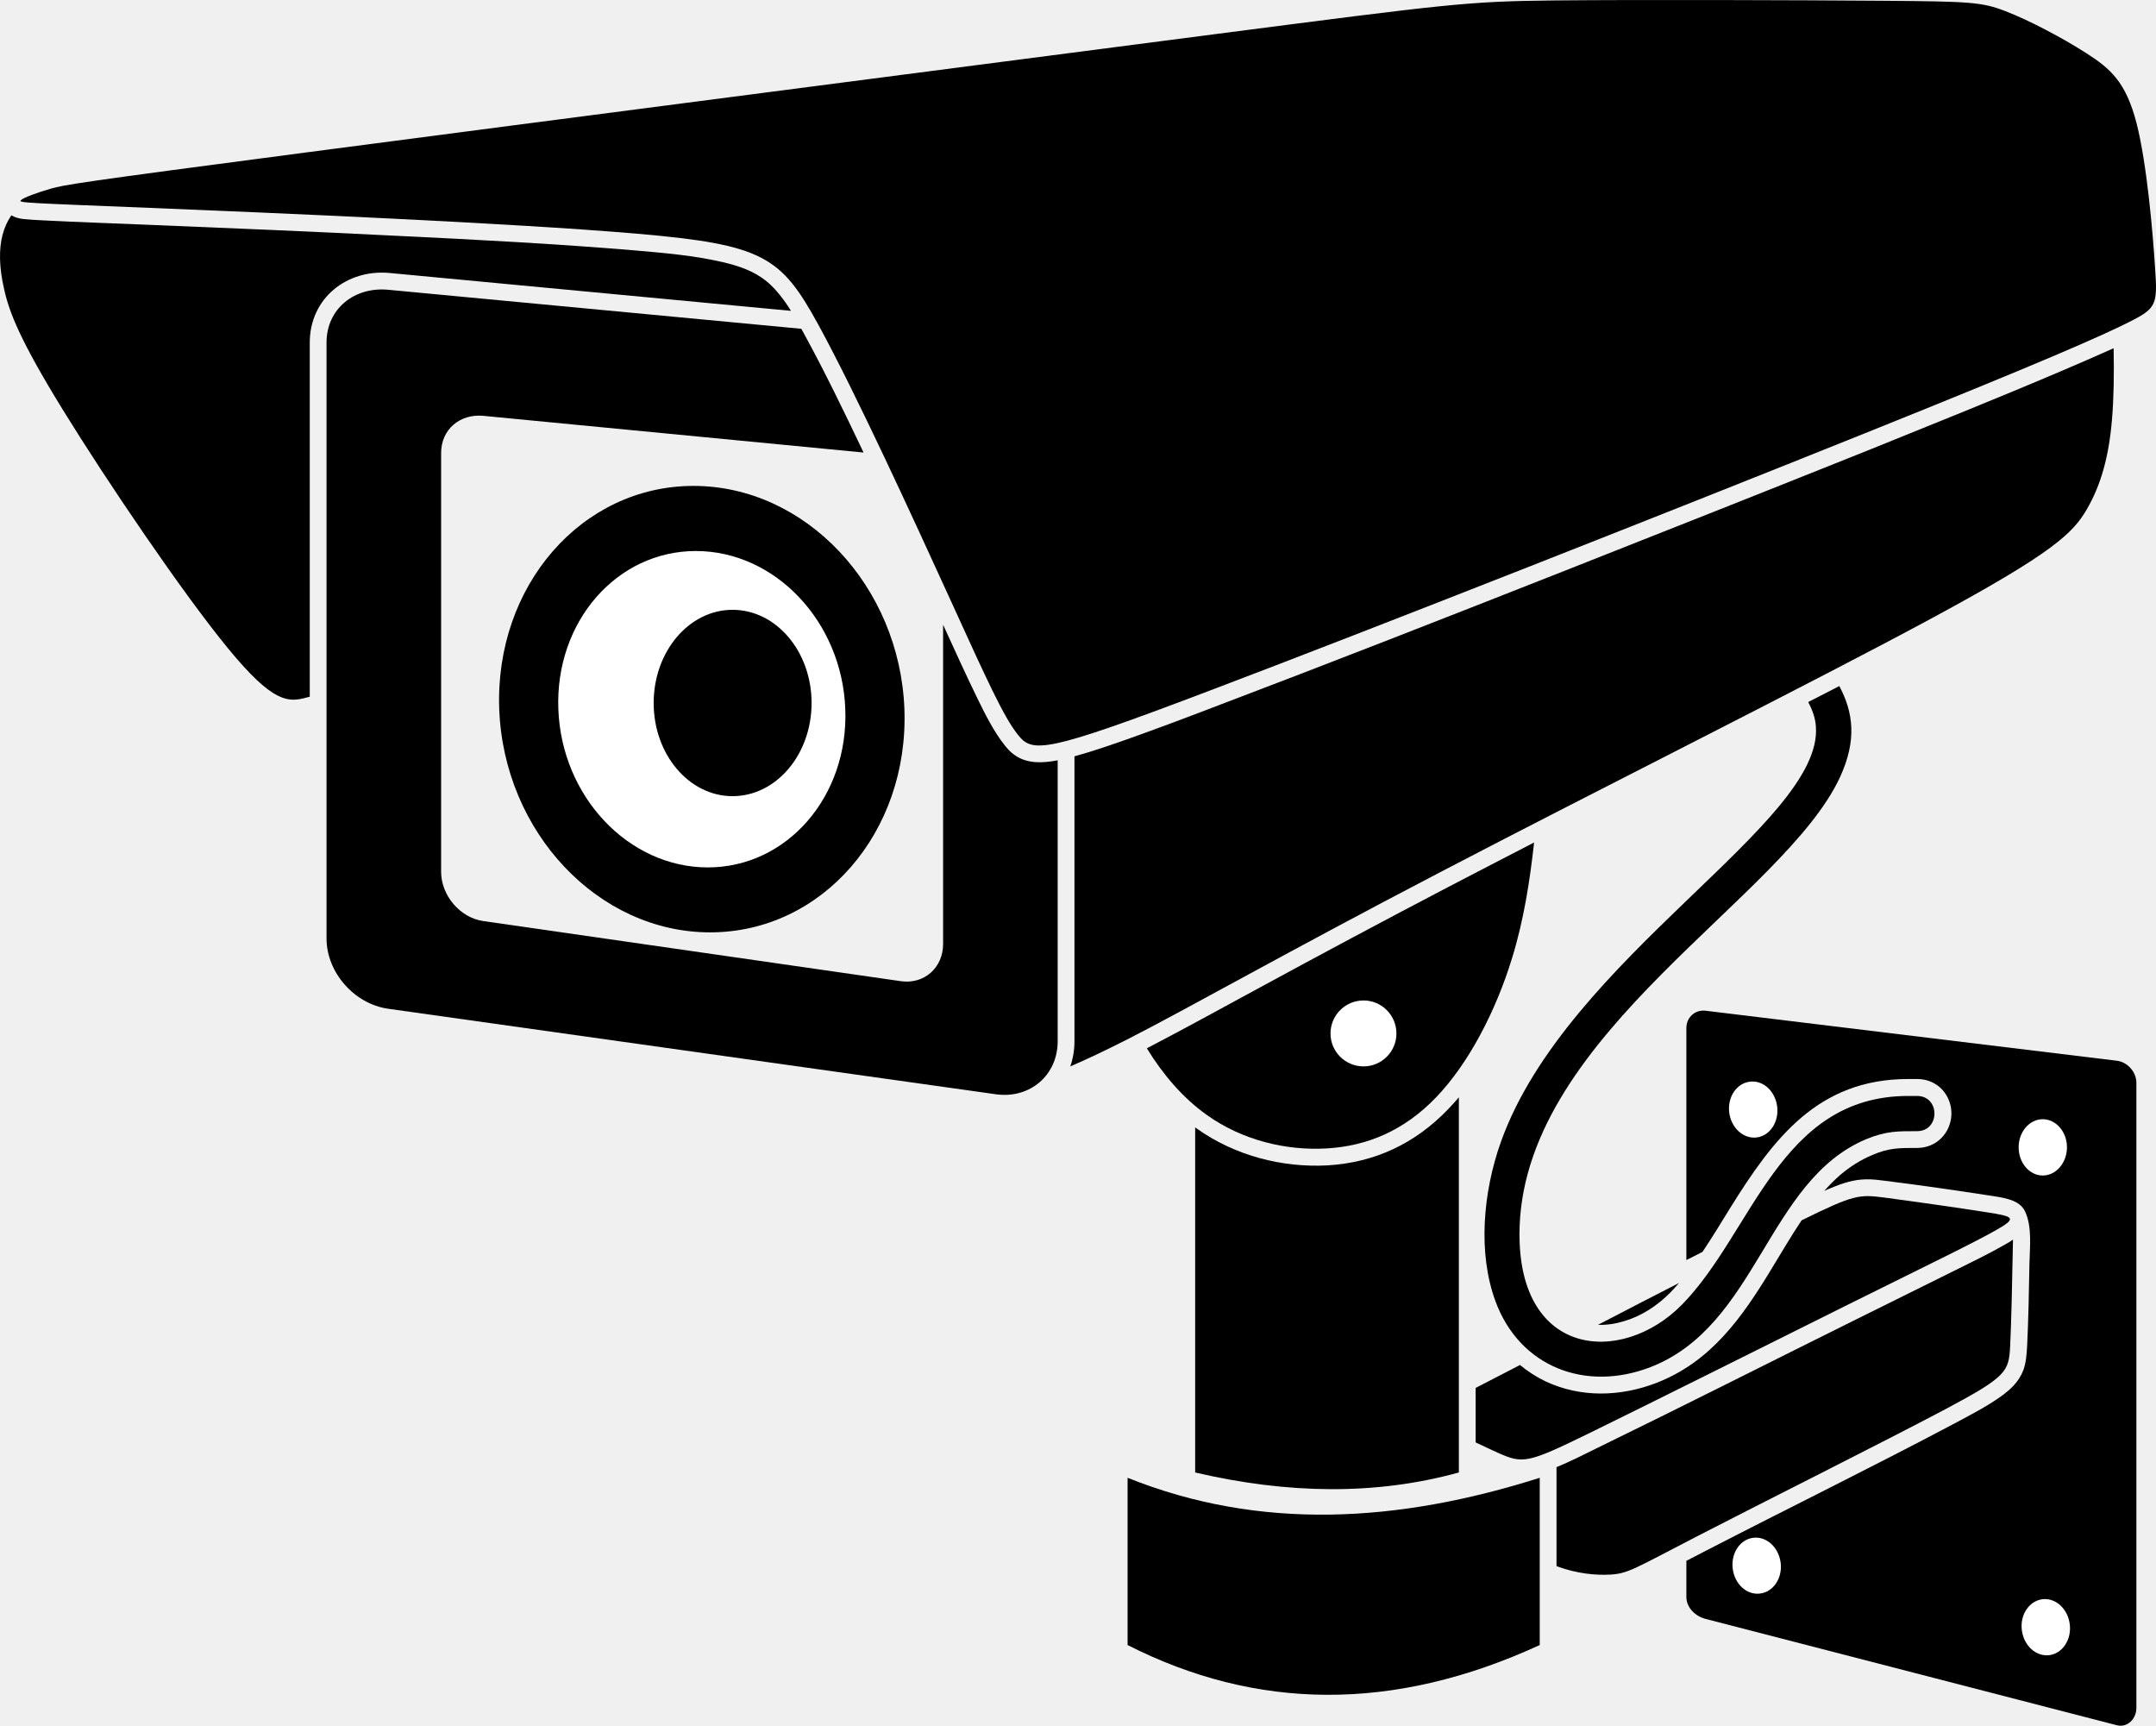
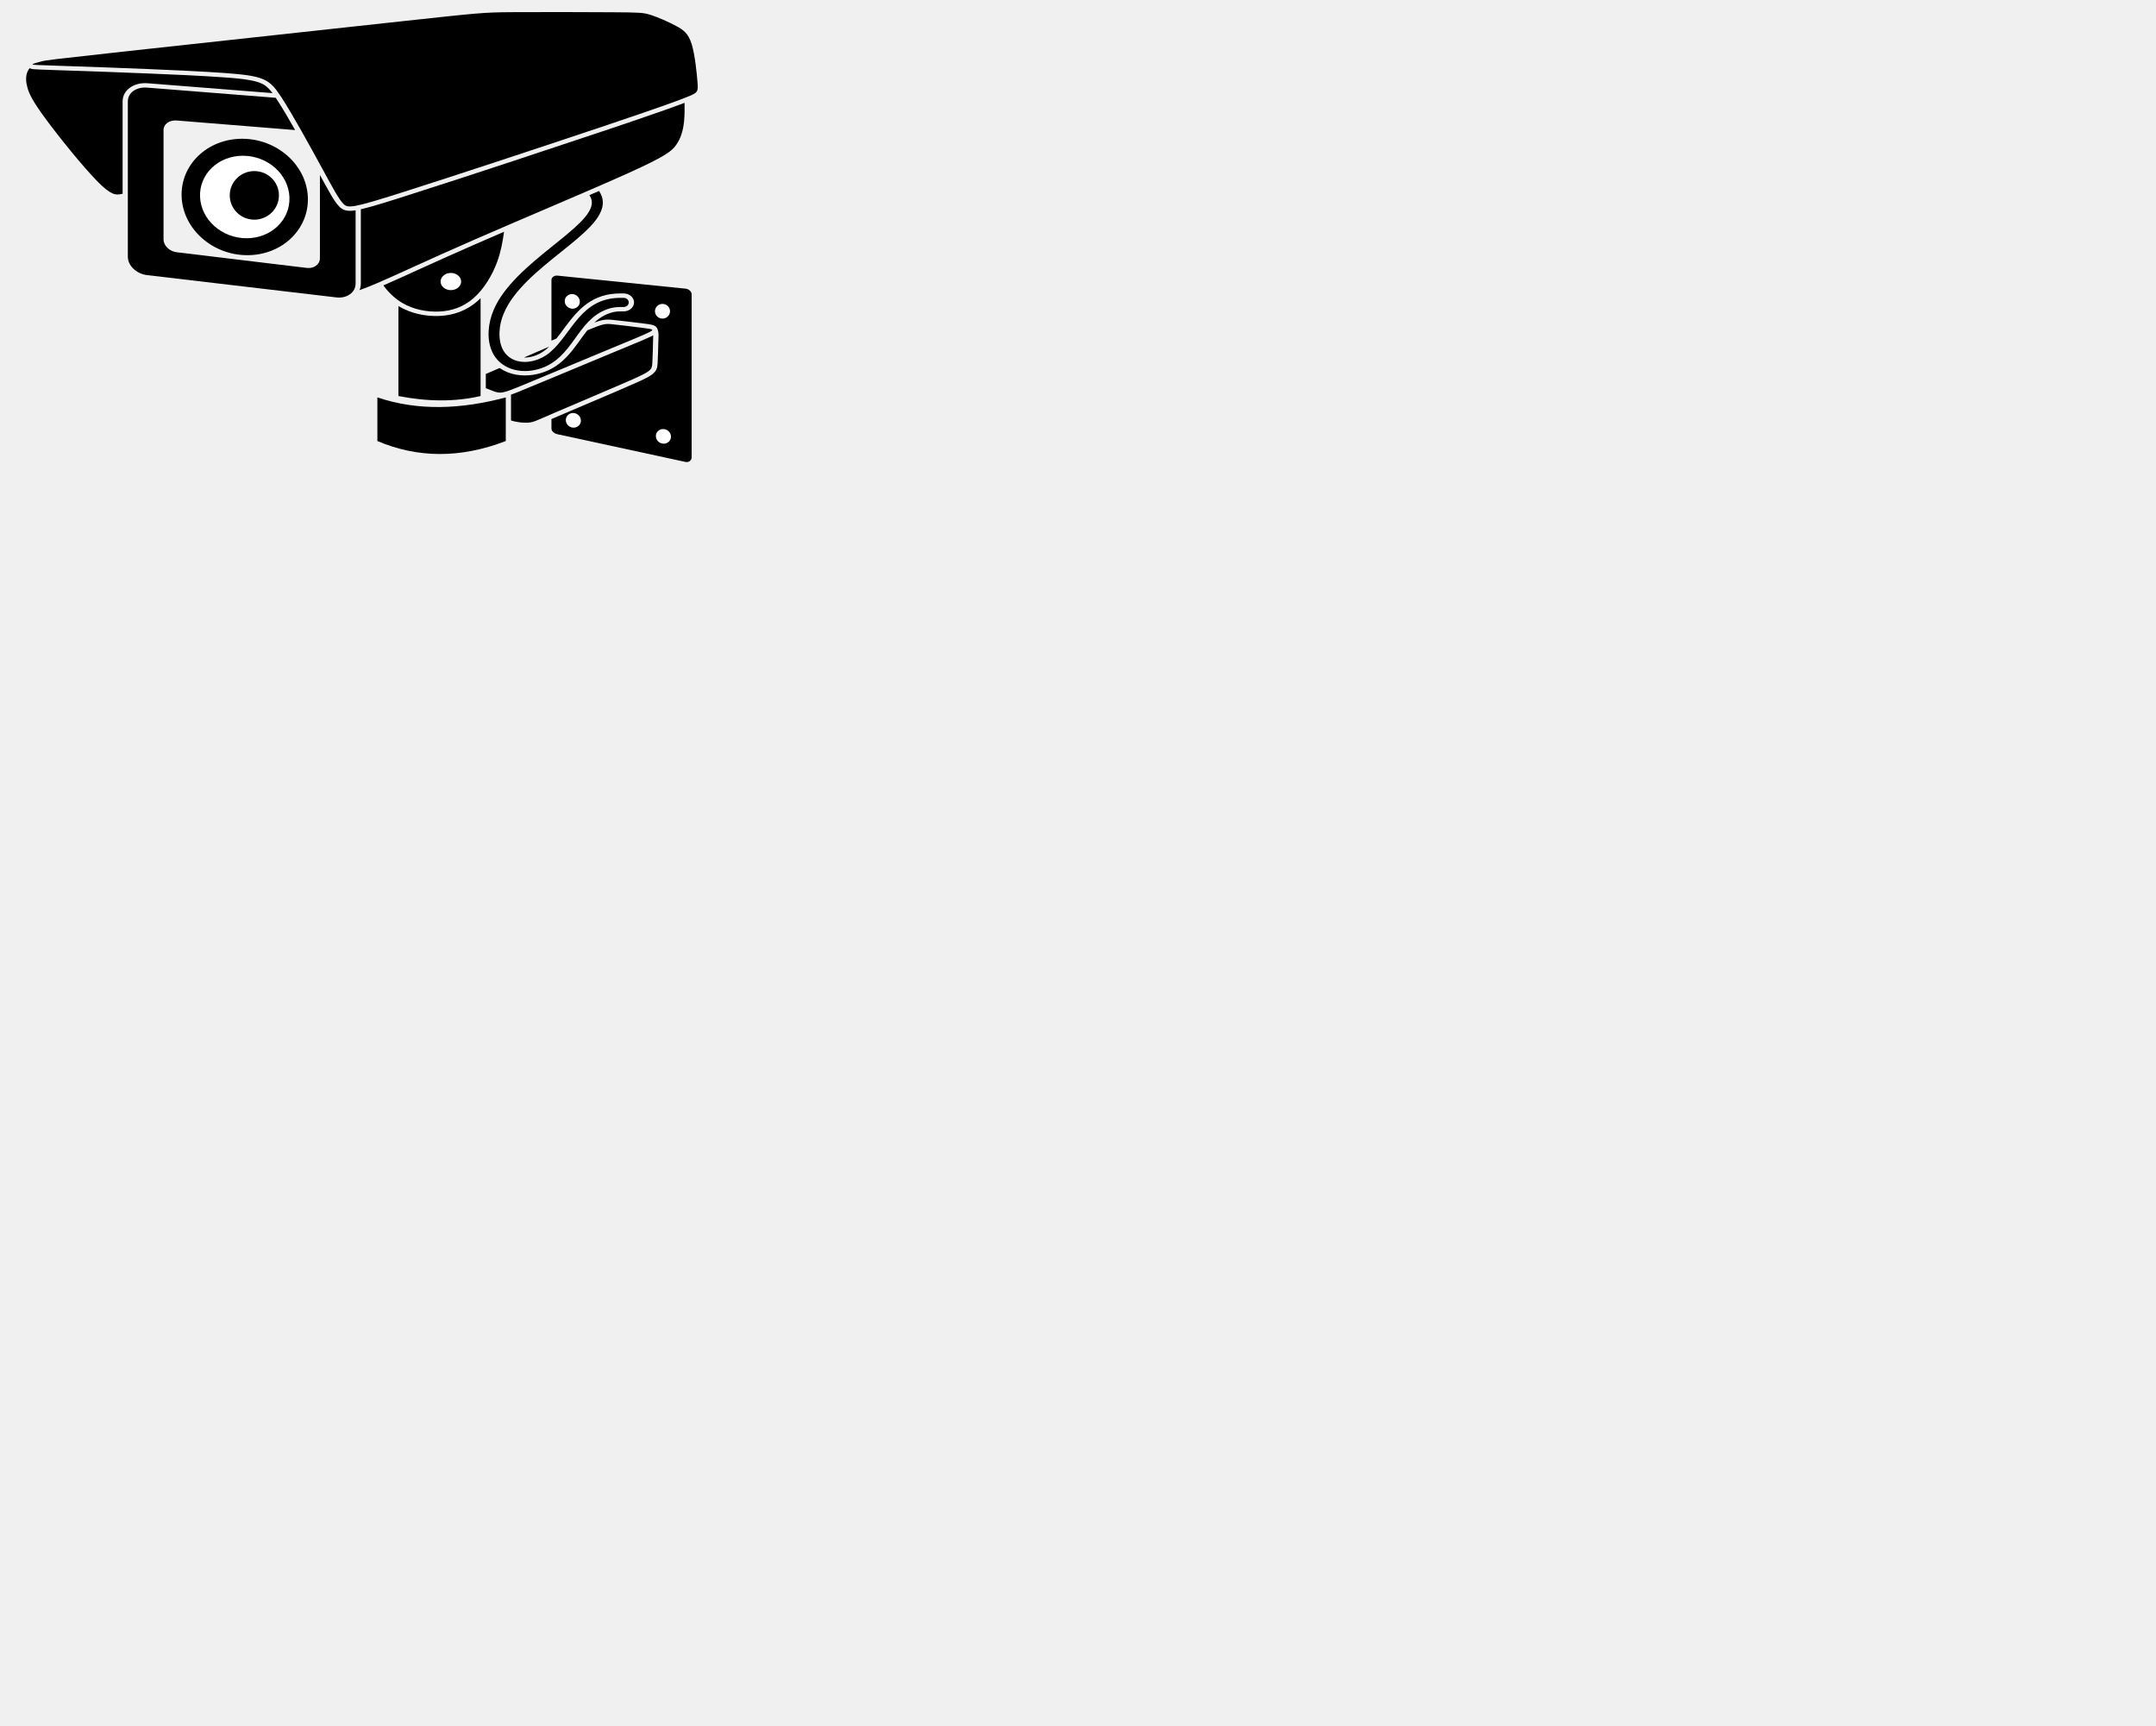
<svg xmlns="http://www.w3.org/2000/svg" version="1.1" x="0" y="0" width="368.033" height="294.527" viewBox="0, 0, 368.033, 294.527">
-   <g id="Layer_x0020_1">
+   <g id="Layer_x0020_1" style="" transform="matrix(0.311523, 0, 0, 0.260768, 4.457527, 2.057432)">
    <path d="M118.385,82.93 C137.462,82.93 153.591,99.994 154.384,121.027 C155.15,142.059 140.325,159.124 121.22,159.124 C102.143,159.124 86.014,142.059 85.22,121.027 C84.455,99.994 99.28,82.93 118.385,82.93 z" fill="#000000" id="path23330" />
    <path d="M118.782,94.041 C132.331,94.041 143.755,106.117 144.293,121.027 C144.86,135.937 134.344,148.04 120.823,148.04 C107.273,148.04 95.85,135.937 95.311,121.027 C94.744,106.117 105.261,94.041 118.782,94.041 z" fill="#FFFFFF" id="path23328" />
    <path d="M66.257,49.453 L136.782,56.114 L137.178,56.823 C140.807,63.456 144.152,70.372 147.411,77.232 L82.499,70.968 C78.531,70.599 75.299,73.264 75.299,77.317 L75.299,148.777 C75.299,152.831 78.531,156.629 82.499,157.196 L153.789,167.458 C157.758,168.024 160.989,165.161 160.989,161.108 L160.989,106.627 C162.917,110.822 164.816,115.046 166.828,119.156 C168.132,121.82 169.663,124.91 171.534,127.235 C171.987,127.801 172.469,128.34 173.065,128.765 C175.19,130.381 177.968,130.268 180.548,129.757 L180.548,177.719 C180.548,183.501 175.814,187.555 170.031,186.761 L66.257,172.163 C60.474,171.341 55.74,165.955 55.74,160.173 L55.74,58.467 C55.74,52.713 60.474,48.914 66.257,49.453 z" fill="#000000" id="path23326" />
    <path d="M52.877,118.901 L52.877,58.467 C52.877,50.927 59.17,45.91 66.512,46.59 L135.024,53.053 C133.834,51.154 132.473,49.34 130.857,48.007 C128.703,46.25 126.095,45.371 123.402,44.748 C118.612,43.614 113.254,43.16 108.351,42.735 C94.829,41.601 81.195,40.893 67.617,40.241 C53.558,39.532 39.498,38.937 25.438,38.37 C19.372,38.115 13.306,37.916 7.24,37.604 C6.135,37.548 5.029,37.491 3.952,37.378 C3.215,37.293 2.506,37.094 1.94,36.754 C1.288,37.689 0.777,38.795 0.437,40.07 C-0.186,42.48 -0.186,45.541 0.721,49.425 C1.599,53.336 3.414,58.07 10.784,70.032 C18.153,81.994 31.108,101.128 38.874,110.595 C46.641,120.091 49.249,119.893 52.339,119.043 C52.509,119.014 52.679,118.957 52.877,118.901 z" fill="#000000" id="path23324" />
    <path d="M25.552,35.478 C46.5,36.329 86.893,38.03 108.606,39.872 C130.29,41.743 133.295,43.727 139.701,55.434 C146.107,67.141 155.915,88.542 162.208,102.318 C168.501,116.123 171.307,122.331 173.773,125.42 C176.239,128.538 178.394,128.538 206.088,118.022 C233.81,107.534 287.044,86.53 318.281,73.972 C349.49,61.443 358.703,57.333 363.408,54.98 C368.085,52.628 368.312,52.033 367.887,45.881 C367.49,39.73 366.498,28.023 364.712,21.022 C362.898,14.02 360.29,11.724 356.151,9.088 C352.013,6.424 346.287,3.419 342.29,1.888 C338.293,0.329 335.997,0.244 321.456,0.131 C306.886,0.018 280.099,-0.067 265.246,0.074 C250.392,0.244 247.501,0.641 207.845,5.772 C168.189,10.931 91.796,20.824 52.509,25.983 C13.193,31.141 11.01,31.538 8.714,32.19 C6.418,32.842 4.009,33.721 3.555,34.175 C3.102,34.628 4.604,34.628 25.552,35.478 z" fill="#000000" id="path23322" />
    <path d="M360.8,59.431 C357.852,60.763 354.876,62.039 351.9,63.314 C341.128,67.906 330.215,72.272 319.358,76.665 C301.869,83.667 284.351,90.611 266.805,97.528 C246.963,105.351 227.064,113.147 207.108,120.715 C202.233,122.586 197.3,124.428 192.368,126.186 C189.42,127.206 186.444,128.255 183.411,129.077 L183.411,177.719 C183.411,179.249 183.156,180.695 182.702,181.999 C185.48,180.809 188.655,179.306 192.453,177.379 C203.281,171.851 219.184,162.752 245.829,148.863 C272.474,134.945 309.891,116.265 330.215,105.266 C350.567,94.268 353.884,90.952 356.237,86.898 C358.589,82.845 359.978,78.054 360.517,71.62 C360.829,67.963 360.885,63.796 360.8,59.431 z" fill="#000000" id="path23320" />
    <path d="M258.103,163.546 C260.115,157.026 261.136,150.422 261.873,143.789 C256.969,146.311 252.065,148.863 247.161,151.414 C236.248,157.111 225.391,162.922 214.591,168.79 C208.327,172.191 202.091,175.621 195.77,178.909 C198.434,183.275 201.892,187.385 206.031,190.304 C212.069,194.613 219.524,196.399 226.44,196.002 C233.328,195.605 239.678,192.997 245.177,187.243 C250.676,181.517 255.325,172.617 258.103,163.546 z" fill="#000000" id="path23318" />
    <path d="M232.761,170.746 C235.851,170.746 238.374,173.268 238.374,176.387 C238.374,179.476 235.851,181.999 232.761,181.999 C229.643,181.999 227.12,179.476 227.12,176.387 C227.12,173.268 229.643,170.746 232.761,170.746 z" fill="#FFFFFF" id="path23316" />
    <path d="M249.032,187.271 L249.032,251.305 C234.859,255.217 219.807,254.99 204.018,251.305 L204.018,192.402 C204.132,192.487 204.245,192.572 204.359,192.657 C210.765,197.193 218.787,199.318 226.61,198.893 C234.717,198.411 241.605,195.152 247.246,189.256 C247.87,188.604 248.465,187.952 249.032,187.271 z" fill="#000000" id="path23314" />
    <path d="M192.482,252.212 C215.073,261.283 238.657,259.894 262.836,252.212 L262.836,280.757 C237.75,292.293 214.365,291.868 192.482,280.757 z" fill="#000000" id="path23312" />
    <path d="M286.619,218.962 C282.338,221.145 277.69,223.554 272.786,226.105 C274.317,226.162 275.876,225.907 277.321,225.453 C280.269,224.575 282.962,222.789 285.116,220.606 C285.627,220.068 286.137,219.529 286.619,218.962 z" fill="#000000" id="path23310" />
    <path d="M259.463,232.965 L251.895,236.877 L251.895,246.174 C253.34,246.855 254.588,247.45 255.665,247.932 C259.973,249.859 260.739,249.746 271.142,244.672 C281.516,239.598 301.585,229.564 315.532,222.619 C329.478,215.702 337.33,211.904 340.873,209.863 C344.416,207.851 343.679,207.596 339.087,206.887 C334.467,206.15 326.02,204.959 321.484,204.364 C317.431,203.854 316.467,203.854 307.538,208.276 C305.667,211.054 303.995,213.973 302.351,216.638 C297.362,224.858 292.089,232.398 282.735,236.027 C276.613,238.379 269.81,238.578 263.8,235.743 C262.213,234.978 260.767,234.042 259.463,232.965 z" fill="#000000" id="path23308" />
    <path d="M343.141,229.649 C343.339,225.68 343.481,218.792 343.623,211.564 C343.197,211.876 342.744,212.131 342.29,212.386 C339.427,214.03 336.366,215.504 333.39,216.978 C327.862,219.728 322.335,222.449 316.807,225.198 C302.011,232.54 287.242,240.023 272.389,247.252 C270.235,248.329 267.967,249.463 265.699,250.398 L265.699,252.751 L265.699,262.785 L265.699,267.292 C269.271,268.624 272.531,268.851 274.742,268.738 C277.916,268.596 278.937,267.746 289.822,262.133 C300.735,256.492 321.541,246.089 332.086,240.505 C342.63,234.893 342.914,234.099 343.141,229.649 z" fill="#000000" id="path23306" />
    <path d="M291.182,172.503 L361.367,181.035 C363.181,181.262 364.684,182.963 364.684,184.805 L364.684,291.5 C364.684,293.342 363.153,294.901 361.367,294.448 L291.182,276.306 C289.397,275.853 287.866,274.379 287.866,272.536 L287.866,266.385 C288.971,265.818 290.049,265.251 291.154,264.684 C305.214,257.428 319.443,250.455 333.418,243.056 C336.111,241.611 339.059,240.108 341.525,238.351 C343.197,237.16 344.615,235.828 345.38,233.872 C345.862,232.54 345.947,231.179 346.032,229.79 C346.259,225.142 346.344,220.408 346.429,215.731 C346.486,212.84 346.911,209.41 345.692,206.773 C344.728,204.619 341.61,204.364 339.512,204.024 C333.645,203.117 327.72,202.266 321.824,201.529 C320.747,201.388 319.642,201.246 318.536,201.274 C316.439,201.303 314.54,201.926 312.64,202.72 C312.215,202.89 311.79,203.06 311.393,203.259 C312.243,202.295 313.151,201.388 314.114,200.537 C315.787,199.12 317.601,197.958 319.642,197.107 C322.476,195.889 324.262,195.917 327.239,195.917 C331.916,195.917 334.495,190.956 332.341,187.073 C331.292,185.202 329.393,184.153 327.239,184.153 L325.736,184.153 C310.316,184.153 302.719,194.301 295.321,206.207 C293.819,208.644 292.26,211.195 290.615,213.662 L287.866,215.051 L287.866,175.451 C287.866,173.609 289.368,172.276 291.182,172.503 z" fill="#000000" id="path23304" />
    <path d="M348.696,191.013 C350.964,191.013 352.835,193.167 352.835,195.804 C352.835,198.468 350.964,200.622 348.696,200.622 C346.429,200.622 344.586,198.468 344.586,195.804 C344.586,193.167 346.429,191.013 348.696,191.013 z" fill="#FFFFFF" id="path23302" />
    <path d="M298.722,184.607 C300.99,184.323 303.059,186.251 303.371,188.887 C303.683,191.523 302.096,193.876 299.828,194.131 C297.56,194.386 295.491,192.459 295.179,189.851 C294.867,187.215 296.455,184.862 298.722,184.607 z" fill="#FFFFFF" id="path23300" />
    <path d="M299.318,262.445 C301.585,262.19 303.655,264.117 303.966,266.754 C304.278,269.361 302.691,271.714 300.423,271.969 C298.156,272.253 296.086,270.325 295.774,267.689 C295.463,265.053 297.05,262.7 299.318,262.445 z" fill="#FFFFFF" id="path23298" />
    <path d="M348.668,272.933 C350.936,272.678 353.005,274.605 353.317,277.242 C353.629,279.878 352.041,282.231 349.774,282.486 C347.506,282.741 345.437,280.813 345.125,278.177 C344.813,275.541 346.4,273.217 348.668,272.933 z" fill="#FFFFFF" id="path23296" />
    <path d="M313.973,117.087 C316.354,121.565 317.006,126.271 314.114,132.592 C304.618,153.199 260.682,176.131 259.407,209.183 C258.556,231.718 276.754,233.249 287.157,222.619 C299.204,210.317 303.796,187.045 325.736,187.045 L327.239,187.045 C331.207,187.045 331.207,193.054 327.239,193.054 C324.12,193.054 321.966,192.997 318.508,194.443 C301.614,201.586 300.026,226.247 281.715,233.334 C270.688,237.586 259.407,233.334 255.268,222.052 C252.263,213.888 253.114,203.514 256.232,194.811 C267.513,163.404 311.195,140.472 309.976,124.031 C309.891,122.557 309.381,121.168 308.672,119.836 L308.785,119.751 C310.514,118.872 312.243,117.994 313.973,117.087 z" fill="#000000" id="path22667" />
    <path d="M125.046,104.076 C132.501,104.076 138.539,111.191 138.539,119.978 C138.539,128.765 132.501,135.88 125.046,135.88 C117.62,135.88 111.582,128.765 111.582,119.978 C111.582,111.191 117.62,104.076 125.046,104.076 z" fill="#000000" id="path22669" />
  </g>
</svg>
